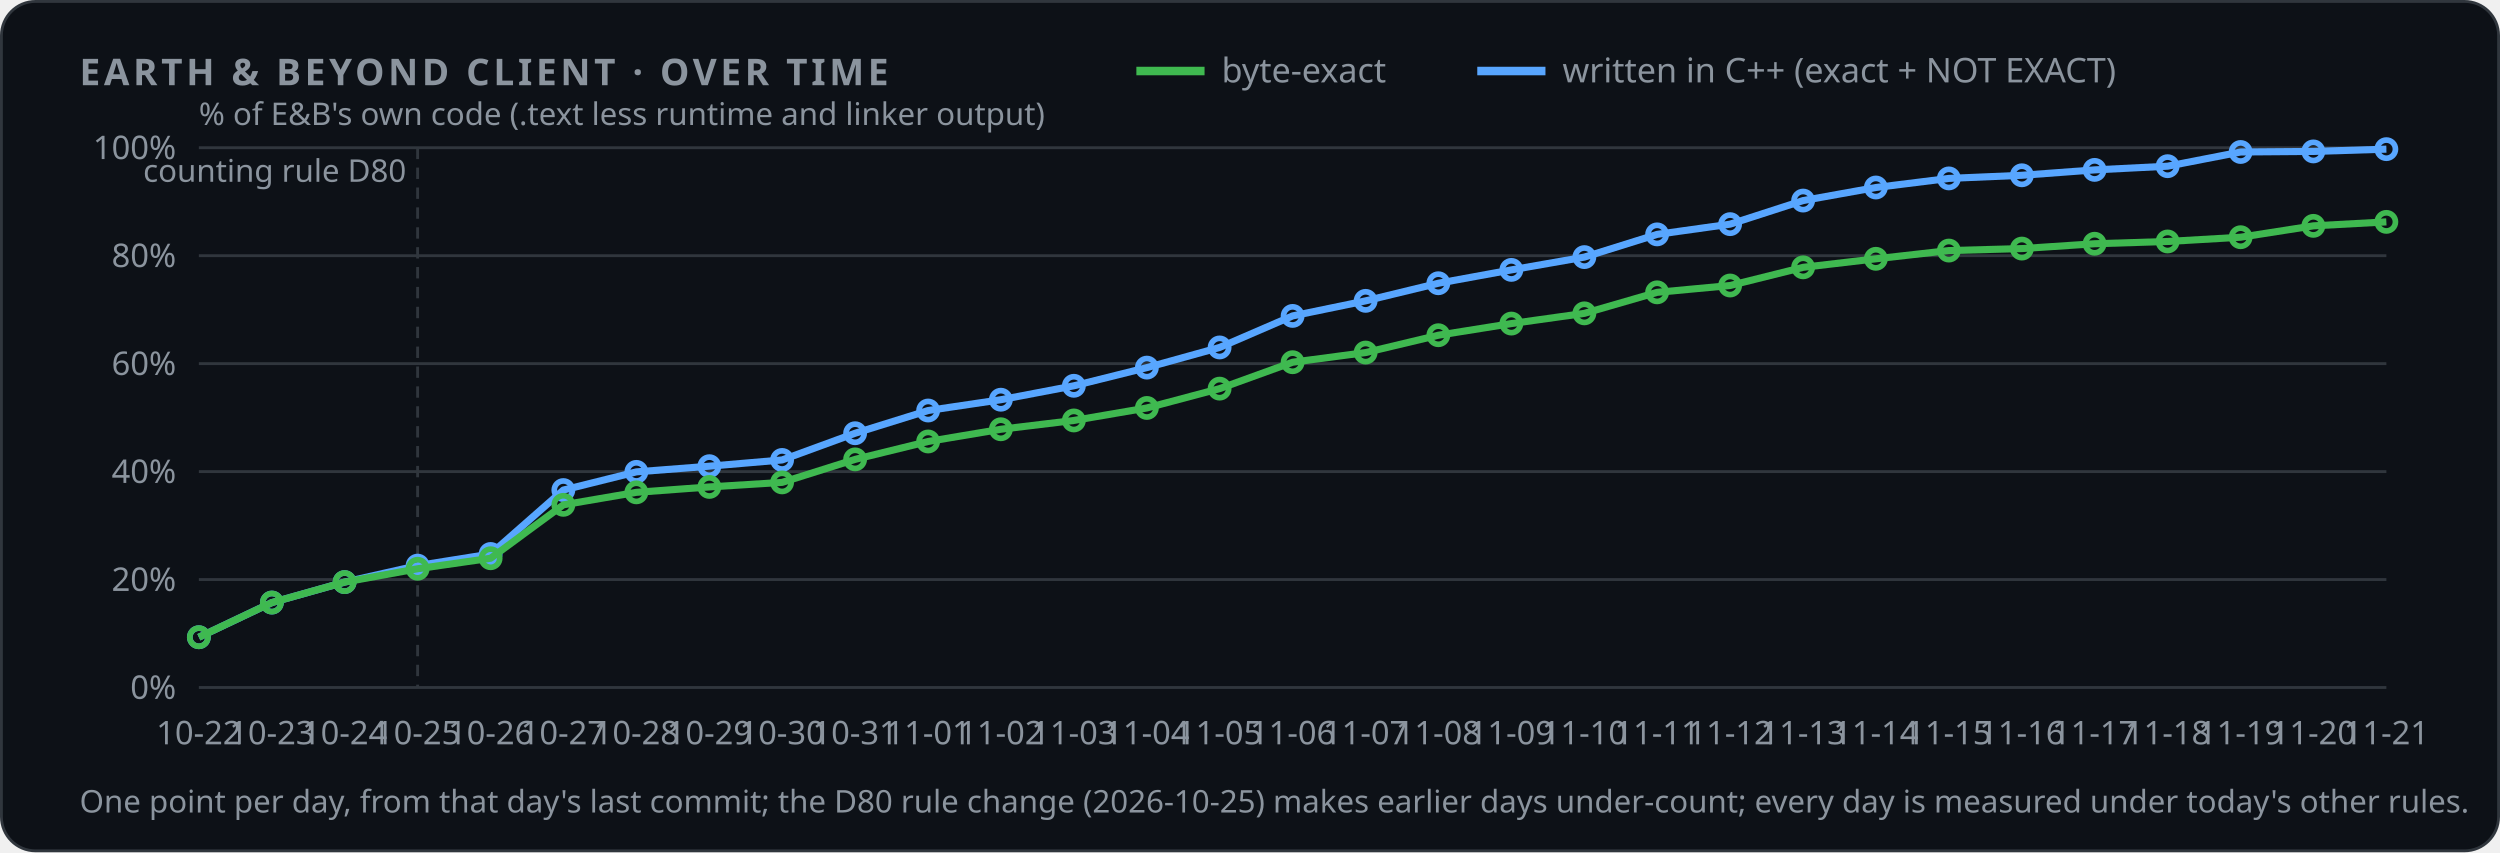
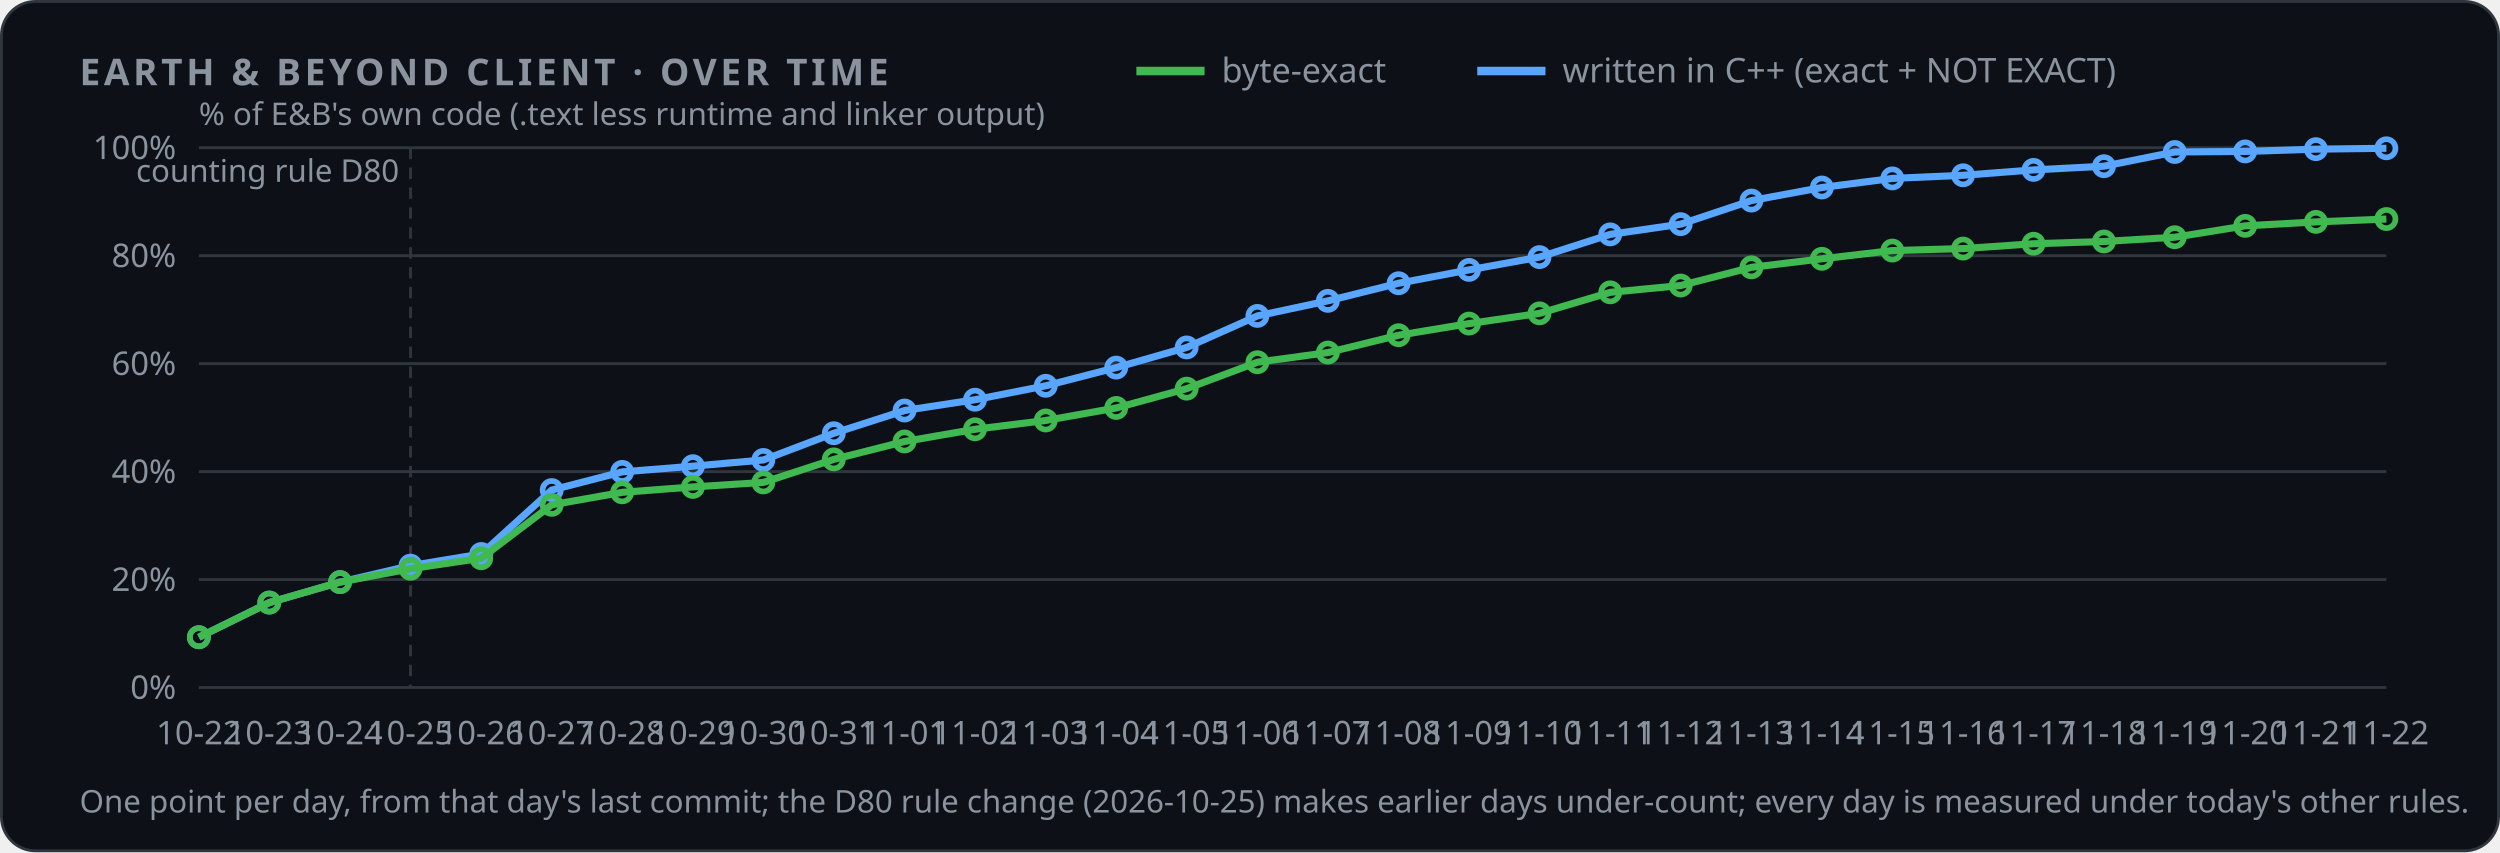
<svg xmlns="http://www.w3.org/2000/svg" width="880" height="300" viewBox="0 0 880 300" role="img" aria-labelledby="title desc">
  <style>
    .card { fill: #0d1117; stroke: #30363d; } .strong { fill: #f0f6fc; } .muted { fill: #8b949e; }
    .grid { stroke: #30363d; } .up { fill: #3fb950; } .down { fill: #f85149; }
    .s-exact { fill: #3fb950; } .s-notexact { fill: #d29922; } .s-stub { fill: #a371f7; }
    .s-third { fill: #238636; } .s-linker { fill: #1b4d2b; } .s-unattr { fill: #30363d; }
    .l-exact { stroke: #3fb950; } .l-written { stroke: #58a6ff; }
    @media (prefers-color-scheme: light) {
      .card { fill: #ffffff; stroke: #d0d7de; } .strong { fill: #1f2328; } .muted { fill: #59636e; }
      .grid { stroke: #d0d7de; } .up { fill: #1a7f37; } .down { fill: #cf222e; }
      .s-exact { fill: #1a7f37; } .s-third { fill: #4ac26b; } .s-linker { fill: #aceebb; } .s-unattr { fill: #d0d7de; }
      .l-exact { stroke: #1a7f37; } .l-written { stroke: #0969da; }
    }
  </style>
  <rect class="card" x="0.5" y="0.5" width="879" height="299" rx="12" />
  <g font-family="-apple-system,BlinkMacSystemFont,'Segoe UI','Noto Sans',Helvetica,Arial,sans-serif">
    <text x="28" y="30" class="muted" font-size="13" font-weight="600" letter-spacing="1.3">EARTH &amp; BEYOND CLIENT · OVER TIME</text>
    <line x1="400" x2="424" y1="25" y2="25" class="l-exact" stroke-width="3" />
    <text x="430" y="29" class="muted" font-size="12">byte-exact</text>
    <line x1="520" x2="544" y1="25" y2="25" class="l-written" stroke-width="3" />
    <text x="550" y="29" class="muted" font-size="12">written in C++ (exact + NOT EXACT)</text>
    <text x="70" y="44" class="muted" font-size="11">% of E&amp;B's own code (.text less runtime and linker output)</text>
    <line x1="70" x2="840" y1="242.0" y2="242.0" class="grid" />
    <text x="62" y="246.0" class="muted" font-size="11.5" text-anchor="end">0%</text>
    <line x1="70" x2="840" y1="204.0" y2="204.0" class="grid" />
    <text x="62" y="208.0" class="muted" font-size="11.5" text-anchor="end">20%</text>
    <line x1="70" x2="840" y1="166.0" y2="166.0" class="grid" />
    <text x="62" y="170.0" class="muted" font-size="11.5" text-anchor="end">40%</text>
    <line x1="70" x2="840" y1="128.0" y2="128.0" class="grid" />
    <text x="62" y="132.0" class="muted" font-size="11.5" text-anchor="end">60%</text>
    <line x1="70" x2="840" y1="90.0" y2="90.0" class="grid" />
    <text x="62" y="94.0" class="muted" font-size="11.5" text-anchor="end">80%</text>
    <line x1="70" x2="840" y1="52.0" y2="52.0" class="grid" />
    <text x="62" y="56.0" class="muted" font-size="11.5" text-anchor="end">100%</text>
    <text x="70.0" y="262" class="muted" font-size="11.5" text-anchor="middle">10-22</text>
-     <text x="95.7" y="262" class="muted" font-size="11.5" text-anchor="middle">10-23</text>
-     <text x="121.3" y="262" class="muted" font-size="11.5" text-anchor="middle">10-24</text>
-     <text x="147.0" y="262" class="muted" font-size="11.5" text-anchor="middle">10-25</text>
-     <text x="172.7" y="262" class="muted" font-size="11.5" text-anchor="middle">10-26</text>
-     <text x="198.3" y="262" class="muted" font-size="11.5" text-anchor="middle">10-27</text>
-     <text x="224.0" y="262" class="muted" font-size="11.5" text-anchor="middle">10-28</text>
-     <text x="249.7" y="262" class="muted" font-size="11.5" text-anchor="middle">10-29</text>
-     <text x="275.3" y="262" class="muted" font-size="11.5" text-anchor="middle">10-30</text>
-     <text x="301.0" y="262" class="muted" font-size="11.5" text-anchor="middle">10-31</text>
-     <text x="326.7" y="262" class="muted" font-size="11.5" text-anchor="middle">11-01</text>
-     <text x="352.3" y="262" class="muted" font-size="11.5" text-anchor="middle">11-02</text>
-     <text x="378.0" y="262" class="muted" font-size="11.5" text-anchor="middle">11-03</text>
-     <text x="403.7" y="262" class="muted" font-size="11.5" text-anchor="middle">11-04</text>
-     <text x="429.3" y="262" class="muted" font-size="11.5" text-anchor="middle">11-05</text>
-     <text x="455.0" y="262" class="muted" font-size="11.5" text-anchor="middle">11-06</text>
-     <text x="480.7" y="262" class="muted" font-size="11.5" text-anchor="middle">11-07</text>
-     <text x="506.3" y="262" class="muted" font-size="11.5" text-anchor="middle">11-08</text>
-     <text x="532.0" y="262" class="muted" font-size="11.5" text-anchor="middle">11-09</text>
-     <text x="557.7" y="262" class="muted" font-size="11.5" text-anchor="middle">11-10</text>
-     <text x="583.3" y="262" class="muted" font-size="11.5" text-anchor="middle">11-11</text>
-     <text x="609.0" y="262" class="muted" font-size="11.5" text-anchor="middle">11-12</text>
-     <text x="634.7" y="262" class="muted" font-size="11.5" text-anchor="middle">11-13</text>
-     <text x="660.3" y="262" class="muted" font-size="11.5" text-anchor="middle">11-14</text>
-     <text x="686.0" y="262" class="muted" font-size="11.5" text-anchor="middle">11-15</text>
-     <text x="711.7" y="262" class="muted" font-size="11.5" text-anchor="middle">11-16</text>
-     <text x="737.3" y="262" class="muted" font-size="11.5" text-anchor="middle">11-17</text>
-     <text x="763.0" y="262" class="muted" font-size="11.5" text-anchor="middle">11-18</text>
-     <text x="788.7" y="262" class="muted" font-size="11.5" text-anchor="middle">11-19</text>
-     <text x="814.3" y="262" class="muted" font-size="11.5" text-anchor="middle">11-20</text>
-     <text x="840.0" y="262" class="muted" font-size="11.5" text-anchor="middle">11-21</text>
-     <line x1="147.0" x2="147.0" y1="52" y2="242" class="grid" stroke-dasharray="4 3" />
-     <text x="143.0" y="64" class="muted" font-size="11" text-anchor="end">counting rule D80</text>
-     <polyline points="70.0,224.3 95.7,212.1 121.3,204.9 147.0,199.1 172.7,195.0 198.3,172.5 224.0,166.1 249.7,164.1 275.3,161.9 301.0,152.5 326.7,144.5 352.3,140.7 378.0,135.8 403.7,129.4 429.3,122.3 455.0,111.2 480.7,105.9 506.3,99.7 532.0,95.0 557.7,90.5 583.3,82.5 609.0,78.9 634.7,70.6 660.3,66.0 686.0,62.8 711.7,61.7 737.3,59.8 763.0,58.5 788.7,53.5 814.3,53.3 840.0,52.5" fill="none" class="l-written" stroke-width="2.5" stroke-linejoin="round" />
+     <text x="94.8" y="262" class="muted" font-size="11.5" text-anchor="middle">10-23</text>
+     <text x="119.7" y="262" class="muted" font-size="11.5" text-anchor="middle">10-24</text>
+     <text x="144.5" y="262" class="muted" font-size="11.5" text-anchor="middle">10-25</text>
+     <text x="169.4" y="262" class="muted" font-size="11.5" text-anchor="middle">10-26</text>
+     <text x="194.2" y="262" class="muted" font-size="11.5" text-anchor="middle">10-27</text>
+     <text x="219.0" y="262" class="muted" font-size="11.5" text-anchor="middle">10-28</text>
+     <text x="243.9" y="262" class="muted" font-size="11.5" text-anchor="middle">10-29</text>
+     <text x="268.7" y="262" class="muted" font-size="11.5" text-anchor="middle">10-30</text>
+     <text x="293.5" y="262" class="muted" font-size="11.5" text-anchor="middle">10-31</text>
+     <text x="318.4" y="262" class="muted" font-size="11.5" text-anchor="middle">11-01</text>
+     <text x="343.2" y="262" class="muted" font-size="11.5" text-anchor="middle">11-02</text>
+     <text x="368.1" y="262" class="muted" font-size="11.5" text-anchor="middle">11-03</text>
+     <text x="392.9" y="262" class="muted" font-size="11.5" text-anchor="middle">11-04</text>
+     <text x="417.7" y="262" class="muted" font-size="11.5" text-anchor="middle">11-05</text>
+     <text x="442.6" y="262" class="muted" font-size="11.5" text-anchor="middle">11-06</text>
+     <text x="467.4" y="262" class="muted" font-size="11.5" text-anchor="middle">11-07</text>
+     <text x="492.3" y="262" class="muted" font-size="11.5" text-anchor="middle">11-08</text>
+     <text x="517.1" y="262" class="muted" font-size="11.5" text-anchor="middle">11-09</text>
+     <text x="541.9" y="262" class="muted" font-size="11.5" text-anchor="middle">11-10</text>
+     <text x="566.8" y="262" class="muted" font-size="11.5" text-anchor="middle">11-11</text>
+     <text x="591.6" y="262" class="muted" font-size="11.5" text-anchor="middle">11-12</text>
+     <text x="616.5" y="262" class="muted" font-size="11.5" text-anchor="middle">11-13</text>
+     <text x="641.3" y="262" class="muted" font-size="11.5" text-anchor="middle">11-14</text>
+     <text x="666.1" y="262" class="muted" font-size="11.5" text-anchor="middle">11-15</text>
+     <text x="691.0" y="262" class="muted" font-size="11.5" text-anchor="middle">11-16</text>
+     <text x="715.8" y="262" class="muted" font-size="11.5" text-anchor="middle">11-17</text>
+     <text x="740.6" y="262" class="muted" font-size="11.5" text-anchor="middle">11-18</text>
+     <text x="765.5" y="262" class="muted" font-size="11.5" text-anchor="middle">11-19</text>
+     <text x="790.3" y="262" class="muted" font-size="11.5" text-anchor="middle">11-20</text>
+     <text x="815.2" y="262" class="muted" font-size="11.5" text-anchor="middle">11-21</text>
+     <text x="840.0" y="262" class="muted" font-size="11.5" text-anchor="middle">11-22</text>
+     <line x1="144.5" x2="144.5" y1="52" y2="242" class="grid" stroke-dasharray="4 3" />
+     <text x="140.5" y="64" class="muted" font-size="11" text-anchor="end">counting rule D80</text>
+     <polyline points="70.0,224.3 94.8,212.1 119.7,204.9 144.5,199.1 169.4,195.0 194.2,172.5 219.0,166.1 243.9,164.1 268.7,161.9 293.5,152.5 318.4,144.5 343.2,140.7 368.1,135.8 392.9,129.4 417.7,122.3 442.6,111.2 467.4,105.9 492.3,99.7 517.1,95.0 541.9,90.5 566.8,82.5 591.6,78.9 616.5,70.6 641.3,66.0 666.1,62.8 691.0,61.7 715.8,59.8 740.6,58.5 765.5,53.5 790.3,53.3 815.2,52.5 840.0,52.2" fill="none" class="l-written" stroke-width="2.5" stroke-linejoin="round" />
    <circle cx="70.0" cy="224.3" r="3.2" class="l-written" fill="none" stroke-width="2" />
-     <circle cx="95.7" cy="212.1" r="3.2" class="l-written" fill="none" stroke-width="2" />
-     <circle cx="121.3" cy="204.9" r="3.2" class="l-written" fill="none" stroke-width="2" />
-     <circle cx="147.0" cy="199.1" r="3.2" class="l-written" fill="none" stroke-width="2" />
-     <circle cx="172.7" cy="195.0" r="3.2" class="l-written" fill="none" stroke-width="2" />
-     <circle cx="198.3" cy="172.5" r="3.2" class="l-written" fill="none" stroke-width="2" />
-     <circle cx="224.0" cy="166.1" r="3.2" class="l-written" fill="none" stroke-width="2" />
-     <circle cx="249.7" cy="164.1" r="3.2" class="l-written" fill="none" stroke-width="2" />
-     <circle cx="275.3" cy="161.9" r="3.2" class="l-written" fill="none" stroke-width="2" />
-     <circle cx="301.0" cy="152.5" r="3.2" class="l-written" fill="none" stroke-width="2" />
-     <circle cx="326.7" cy="144.5" r="3.2" class="l-written" fill="none" stroke-width="2" />
-     <circle cx="352.3" cy="140.7" r="3.2" class="l-written" fill="none" stroke-width="2" />
-     <circle cx="378.0" cy="135.8" r="3.2" class="l-written" fill="none" stroke-width="2" />
-     <circle cx="403.7" cy="129.4" r="3.2" class="l-written" fill="none" stroke-width="2" />
-     <circle cx="429.3" cy="122.3" r="3.2" class="l-written" fill="none" stroke-width="2" />
-     <circle cx="455.0" cy="111.2" r="3.2" class="l-written" fill="none" stroke-width="2" />
-     <circle cx="480.7" cy="105.9" r="3.2" class="l-written" fill="none" stroke-width="2" />
-     <circle cx="506.3" cy="99.7" r="3.2" class="l-written" fill="none" stroke-width="2" />
-     <circle cx="532.0" cy="95.0" r="3.2" class="l-written" fill="none" stroke-width="2" />
-     <circle cx="557.7" cy="90.5" r="3.2" class="l-written" fill="none" stroke-width="2" />
-     <circle cx="583.3" cy="82.5" r="3.2" class="l-written" fill="none" stroke-width="2" />
-     <circle cx="609.0" cy="78.9" r="3.2" class="l-written" fill="none" stroke-width="2" />
-     <circle cx="634.7" cy="70.6" r="3.2" class="l-written" fill="none" stroke-width="2" />
-     <circle cx="660.3" cy="66.0" r="3.2" class="l-written" fill="none" stroke-width="2" />
-     <circle cx="686.0" cy="62.8" r="3.2" class="l-written" fill="none" stroke-width="2" />
-     <circle cx="711.7" cy="61.7" r="3.2" class="l-written" fill="none" stroke-width="2" />
-     <circle cx="737.3" cy="59.8" r="3.2" class="l-written" fill="none" stroke-width="2" />
-     <circle cx="763.0" cy="58.5" r="3.2" class="l-written" fill="none" stroke-width="2" />
-     <circle cx="788.7" cy="53.5" r="3.2" class="l-written" fill="none" stroke-width="2" />
-     <circle cx="814.3" cy="53.3" r="3.2" class="l-written" fill="none" stroke-width="2" />
-     <circle cx="840.0" cy="52.5" r="3.2" class="l-written" fill="none" stroke-width="2" />
-     <polyline points="70.0,224.3 95.7,212.1 121.3,204.9 147.0,200.2 172.7,196.5 198.3,177.7 224.0,173.3 249.7,171.4 275.3,169.8 301.0,161.7 326.7,155.4 352.3,151.1 378.0,148.0 403.7,143.6 429.3,136.8 455.0,127.5 480.7,124.1 506.3,118.0 532.0,113.9 557.7,110.3 583.3,102.9 609.0,100.5 634.7,94.1 660.3,91.1 686.0,88.2 711.7,87.5 737.3,85.8 763.0,85.0 788.7,83.5 814.3,79.5 840.0,78.1" fill="none" class="l-exact" stroke-width="2.5" stroke-linejoin="round" />
+     <circle cx="94.8" cy="212.1" r="3.2" class="l-written" fill="none" stroke-width="2" />
+     <circle cx="119.7" cy="204.9" r="3.2" class="l-written" fill="none" stroke-width="2" />
+     <circle cx="144.5" cy="199.1" r="3.2" class="l-written" fill="none" stroke-width="2" />
+     <circle cx="169.4" cy="195.0" r="3.2" class="l-written" fill="none" stroke-width="2" />
+     <circle cx="194.2" cy="172.5" r="3.2" class="l-written" fill="none" stroke-width="2" />
+     <circle cx="219.0" cy="166.1" r="3.2" class="l-written" fill="none" stroke-width="2" />
+     <circle cx="243.9" cy="164.1" r="3.2" class="l-written" fill="none" stroke-width="2" />
+     <circle cx="268.7" cy="161.9" r="3.2" class="l-written" fill="none" stroke-width="2" />
+     <circle cx="293.5" cy="152.5" r="3.2" class="l-written" fill="none" stroke-width="2" />
+     <circle cx="318.4" cy="144.5" r="3.2" class="l-written" fill="none" stroke-width="2" />
+     <circle cx="343.2" cy="140.7" r="3.2" class="l-written" fill="none" stroke-width="2" />
+     <circle cx="368.1" cy="135.8" r="3.2" class="l-written" fill="none" stroke-width="2" />
+     <circle cx="392.9" cy="129.4" r="3.2" class="l-written" fill="none" stroke-width="2" />
+     <circle cx="417.7" cy="122.3" r="3.2" class="l-written" fill="none" stroke-width="2" />
+     <circle cx="442.6" cy="111.2" r="3.2" class="l-written" fill="none" stroke-width="2" />
+     <circle cx="467.4" cy="105.9" r="3.2" class="l-written" fill="none" stroke-width="2" />
+     <circle cx="492.3" cy="99.7" r="3.2" class="l-written" fill="none" stroke-width="2" />
+     <circle cx="517.1" cy="95.0" r="3.2" class="l-written" fill="none" stroke-width="2" />
+     <circle cx="541.9" cy="90.5" r="3.2" class="l-written" fill="none" stroke-width="2" />
+     <circle cx="566.8" cy="82.5" r="3.2" class="l-written" fill="none" stroke-width="2" />
+     <circle cx="591.6" cy="78.9" r="3.2" class="l-written" fill="none" stroke-width="2" />
+     <circle cx="616.5" cy="70.6" r="3.2" class="l-written" fill="none" stroke-width="2" />
+     <circle cx="641.3" cy="66.0" r="3.2" class="l-written" fill="none" stroke-width="2" />
+     <circle cx="666.1" cy="62.8" r="3.2" class="l-written" fill="none" stroke-width="2" />
+     <circle cx="691.0" cy="61.7" r="3.2" class="l-written" fill="none" stroke-width="2" />
+     <circle cx="715.8" cy="59.8" r="3.2" class="l-written" fill="none" stroke-width="2" />
+     <circle cx="740.6" cy="58.5" r="3.2" class="l-written" fill="none" stroke-width="2" />
+     <circle cx="765.5" cy="53.5" r="3.2" class="l-written" fill="none" stroke-width="2" />
+     <circle cx="790.3" cy="53.3" r="3.2" class="l-written" fill="none" stroke-width="2" />
+     <circle cx="815.2" cy="52.5" r="3.2" class="l-written" fill="none" stroke-width="2" />
+     <circle cx="840.0" cy="52.2" r="3.2" class="l-written" fill="none" stroke-width="2" />
+     <polyline points="70.0,224.3 94.8,212.1 119.7,204.9 144.5,200.2 169.4,196.5 194.2,177.7 219.0,173.3 243.9,171.4 268.7,169.8 293.5,161.7 318.4,155.4 343.2,151.1 368.1,148.0 392.9,143.6 417.7,136.8 442.6,127.5 467.4,124.1 492.3,118.0 517.1,113.9 541.9,110.3 566.8,102.9 591.6,100.5 616.5,94.1 641.3,91.1 666.1,88.2 691.0,87.5 715.8,85.8 740.6,85.0 765.5,83.5 790.3,79.5 815.2,78.1 840.0,77.1" fill="none" class="l-exact" stroke-width="2.5" stroke-linejoin="round" />
    <circle cx="70.0" cy="224.3" r="3.2" class="l-exact" fill="none" stroke-width="2" />
-     <circle cx="95.7" cy="212.1" r="3.2" class="l-exact" fill="none" stroke-width="2" />
-     <circle cx="121.3" cy="204.9" r="3.2" class="l-exact" fill="none" stroke-width="2" />
-     <circle cx="147.0" cy="200.2" r="3.2" class="l-exact" fill="none" stroke-width="2" />
-     <circle cx="172.7" cy="196.5" r="3.2" class="l-exact" fill="none" stroke-width="2" />
-     <circle cx="198.3" cy="177.7" r="3.2" class="l-exact" fill="none" stroke-width="2" />
-     <circle cx="224.0" cy="173.3" r="3.2" class="l-exact" fill="none" stroke-width="2" />
-     <circle cx="249.7" cy="171.4" r="3.2" class="l-exact" fill="none" stroke-width="2" />
-     <circle cx="275.3" cy="169.8" r="3.2" class="l-exact" fill="none" stroke-width="2" />
-     <circle cx="301.0" cy="161.7" r="3.2" class="l-exact" fill="none" stroke-width="2" />
-     <circle cx="326.7" cy="155.4" r="3.2" class="l-exact" fill="none" stroke-width="2" />
-     <circle cx="352.3" cy="151.1" r="3.2" class="l-exact" fill="none" stroke-width="2" />
-     <circle cx="378.0" cy="148.0" r="3.2" class="l-exact" fill="none" stroke-width="2" />
-     <circle cx="403.7" cy="143.6" r="3.2" class="l-exact" fill="none" stroke-width="2" />
-     <circle cx="429.3" cy="136.8" r="3.2" class="l-exact" fill="none" stroke-width="2" />
-     <circle cx="455.0" cy="127.5" r="3.2" class="l-exact" fill="none" stroke-width="2" />
-     <circle cx="480.7" cy="124.1" r="3.2" class="l-exact" fill="none" stroke-width="2" />
-     <circle cx="506.3" cy="118.0" r="3.2" class="l-exact" fill="none" stroke-width="2" />
-     <circle cx="532.0" cy="113.9" r="3.2" class="l-exact" fill="none" stroke-width="2" />
-     <circle cx="557.7" cy="110.3" r="3.2" class="l-exact" fill="none" stroke-width="2" />
-     <circle cx="583.3" cy="102.9" r="3.2" class="l-exact" fill="none" stroke-width="2" />
-     <circle cx="609.0" cy="100.5" r="3.2" class="l-exact" fill="none" stroke-width="2" />
-     <circle cx="634.7" cy="94.1" r="3.2" class="l-exact" fill="none" stroke-width="2" />
-     <circle cx="660.3" cy="91.1" r="3.2" class="l-exact" fill="none" stroke-width="2" />
-     <circle cx="686.0" cy="88.2" r="3.2" class="l-exact" fill="none" stroke-width="2" />
-     <circle cx="711.7" cy="87.5" r="3.2" class="l-exact" fill="none" stroke-width="2" />
-     <circle cx="737.3" cy="85.8" r="3.2" class="l-exact" fill="none" stroke-width="2" />
-     <circle cx="763.0" cy="85.0" r="3.2" class="l-exact" fill="none" stroke-width="2" />
-     <circle cx="788.7" cy="83.5" r="3.2" class="l-exact" fill="none" stroke-width="2" />
-     <circle cx="814.3" cy="79.5" r="3.2" class="l-exact" fill="none" stroke-width="2" />
-     <circle cx="840.0" cy="78.1" r="3.2" class="l-exact" fill="none" stroke-width="2" />
+     <circle cx="94.8" cy="212.1" r="3.2" class="l-exact" fill="none" stroke-width="2" />
+     <circle cx="119.7" cy="204.9" r="3.2" class="l-exact" fill="none" stroke-width="2" />
+     <circle cx="144.5" cy="200.2" r="3.2" class="l-exact" fill="none" stroke-width="2" />
+     <circle cx="169.4" cy="196.5" r="3.2" class="l-exact" fill="none" stroke-width="2" />
+     <circle cx="194.2" cy="177.7" r="3.2" class="l-exact" fill="none" stroke-width="2" />
+     <circle cx="219.0" cy="173.3" r="3.2" class="l-exact" fill="none" stroke-width="2" />
+     <circle cx="243.9" cy="171.4" r="3.2" class="l-exact" fill="none" stroke-width="2" />
+     <circle cx="268.7" cy="169.8" r="3.2" class="l-exact" fill="none" stroke-width="2" />
+     <circle cx="293.5" cy="161.7" r="3.2" class="l-exact" fill="none" stroke-width="2" />
+     <circle cx="318.4" cy="155.4" r="3.2" class="l-exact" fill="none" stroke-width="2" />
+     <circle cx="343.2" cy="151.1" r="3.2" class="l-exact" fill="none" stroke-width="2" />
+     <circle cx="368.1" cy="148.0" r="3.2" class="l-exact" fill="none" stroke-width="2" />
+     <circle cx="392.9" cy="143.6" r="3.2" class="l-exact" fill="none" stroke-width="2" />
+     <circle cx="417.7" cy="136.8" r="3.2" class="l-exact" fill="none" stroke-width="2" />
+     <circle cx="442.6" cy="127.5" r="3.2" class="l-exact" fill="none" stroke-width="2" />
+     <circle cx="467.4" cy="124.1" r="3.2" class="l-exact" fill="none" stroke-width="2" />
+     <circle cx="492.3" cy="118.0" r="3.2" class="l-exact" fill="none" stroke-width="2" />
+     <circle cx="517.1" cy="113.9" r="3.2" class="l-exact" fill="none" stroke-width="2" />
+     <circle cx="541.9" cy="110.3" r="3.2" class="l-exact" fill="none" stroke-width="2" />
+     <circle cx="566.8" cy="102.9" r="3.2" class="l-exact" fill="none" stroke-width="2" />
+     <circle cx="591.6" cy="100.5" r="3.2" class="l-exact" fill="none" stroke-width="2" />
+     <circle cx="616.5" cy="94.1" r="3.2" class="l-exact" fill="none" stroke-width="2" />
+     <circle cx="641.3" cy="91.1" r="3.2" class="l-exact" fill="none" stroke-width="2" />
+     <circle cx="666.1" cy="88.2" r="3.2" class="l-exact" fill="none" stroke-width="2" />
+     <circle cx="691.0" cy="87.5" r="3.2" class="l-exact" fill="none" stroke-width="2" />
+     <circle cx="715.8" cy="85.8" r="3.2" class="l-exact" fill="none" stroke-width="2" />
+     <circle cx="740.6" cy="85.0" r="3.2" class="l-exact" fill="none" stroke-width="2" />
+     <circle cx="765.5" cy="83.5" r="3.2" class="l-exact" fill="none" stroke-width="2" />
+     <circle cx="790.3" cy="79.5" r="3.2" class="l-exact" fill="none" stroke-width="2" />
+     <circle cx="815.2" cy="78.1" r="3.2" class="l-exact" fill="none" stroke-width="2" />
+     <circle cx="840.0" cy="77.1" r="3.2" class="l-exact" fill="none" stroke-width="2" />
    <text x="28" y="286" class="muted" font-size="11">One point per day, from that day's last commit; the D80 rule change (2026-10-25) makes earlier days under-count; every day is measured under today's other rules.</text>
  </g>
</svg>
